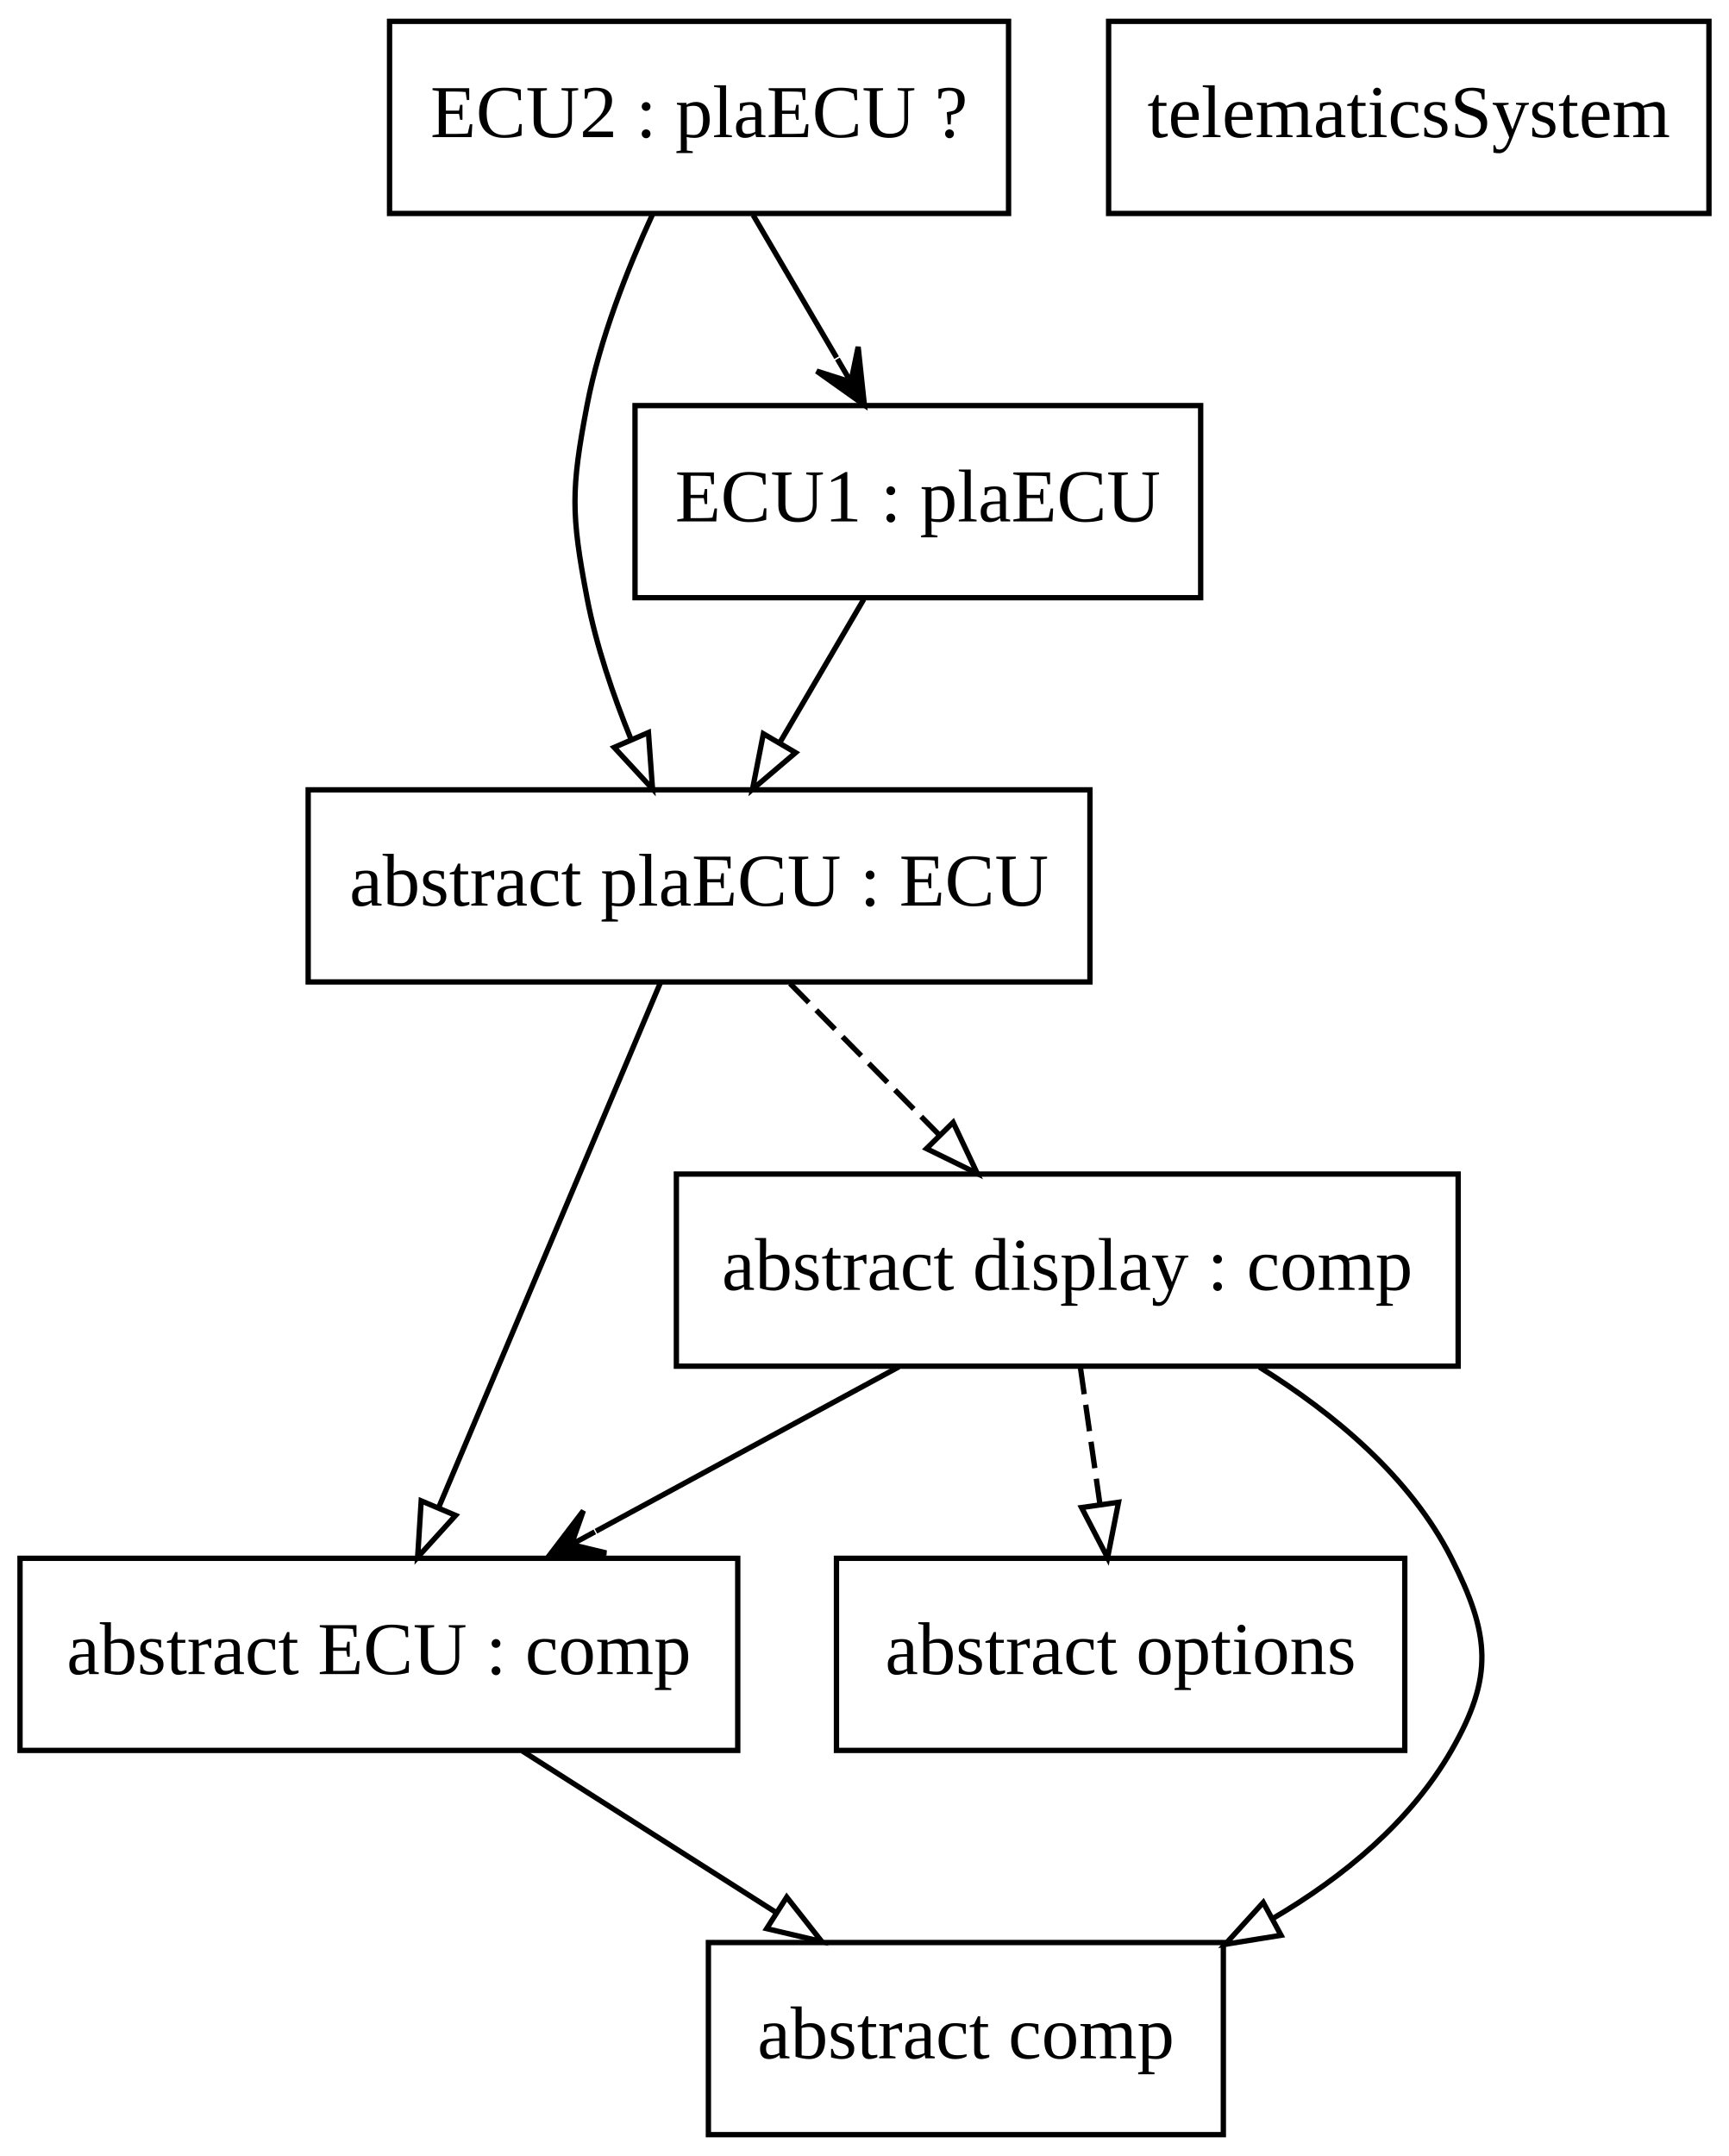
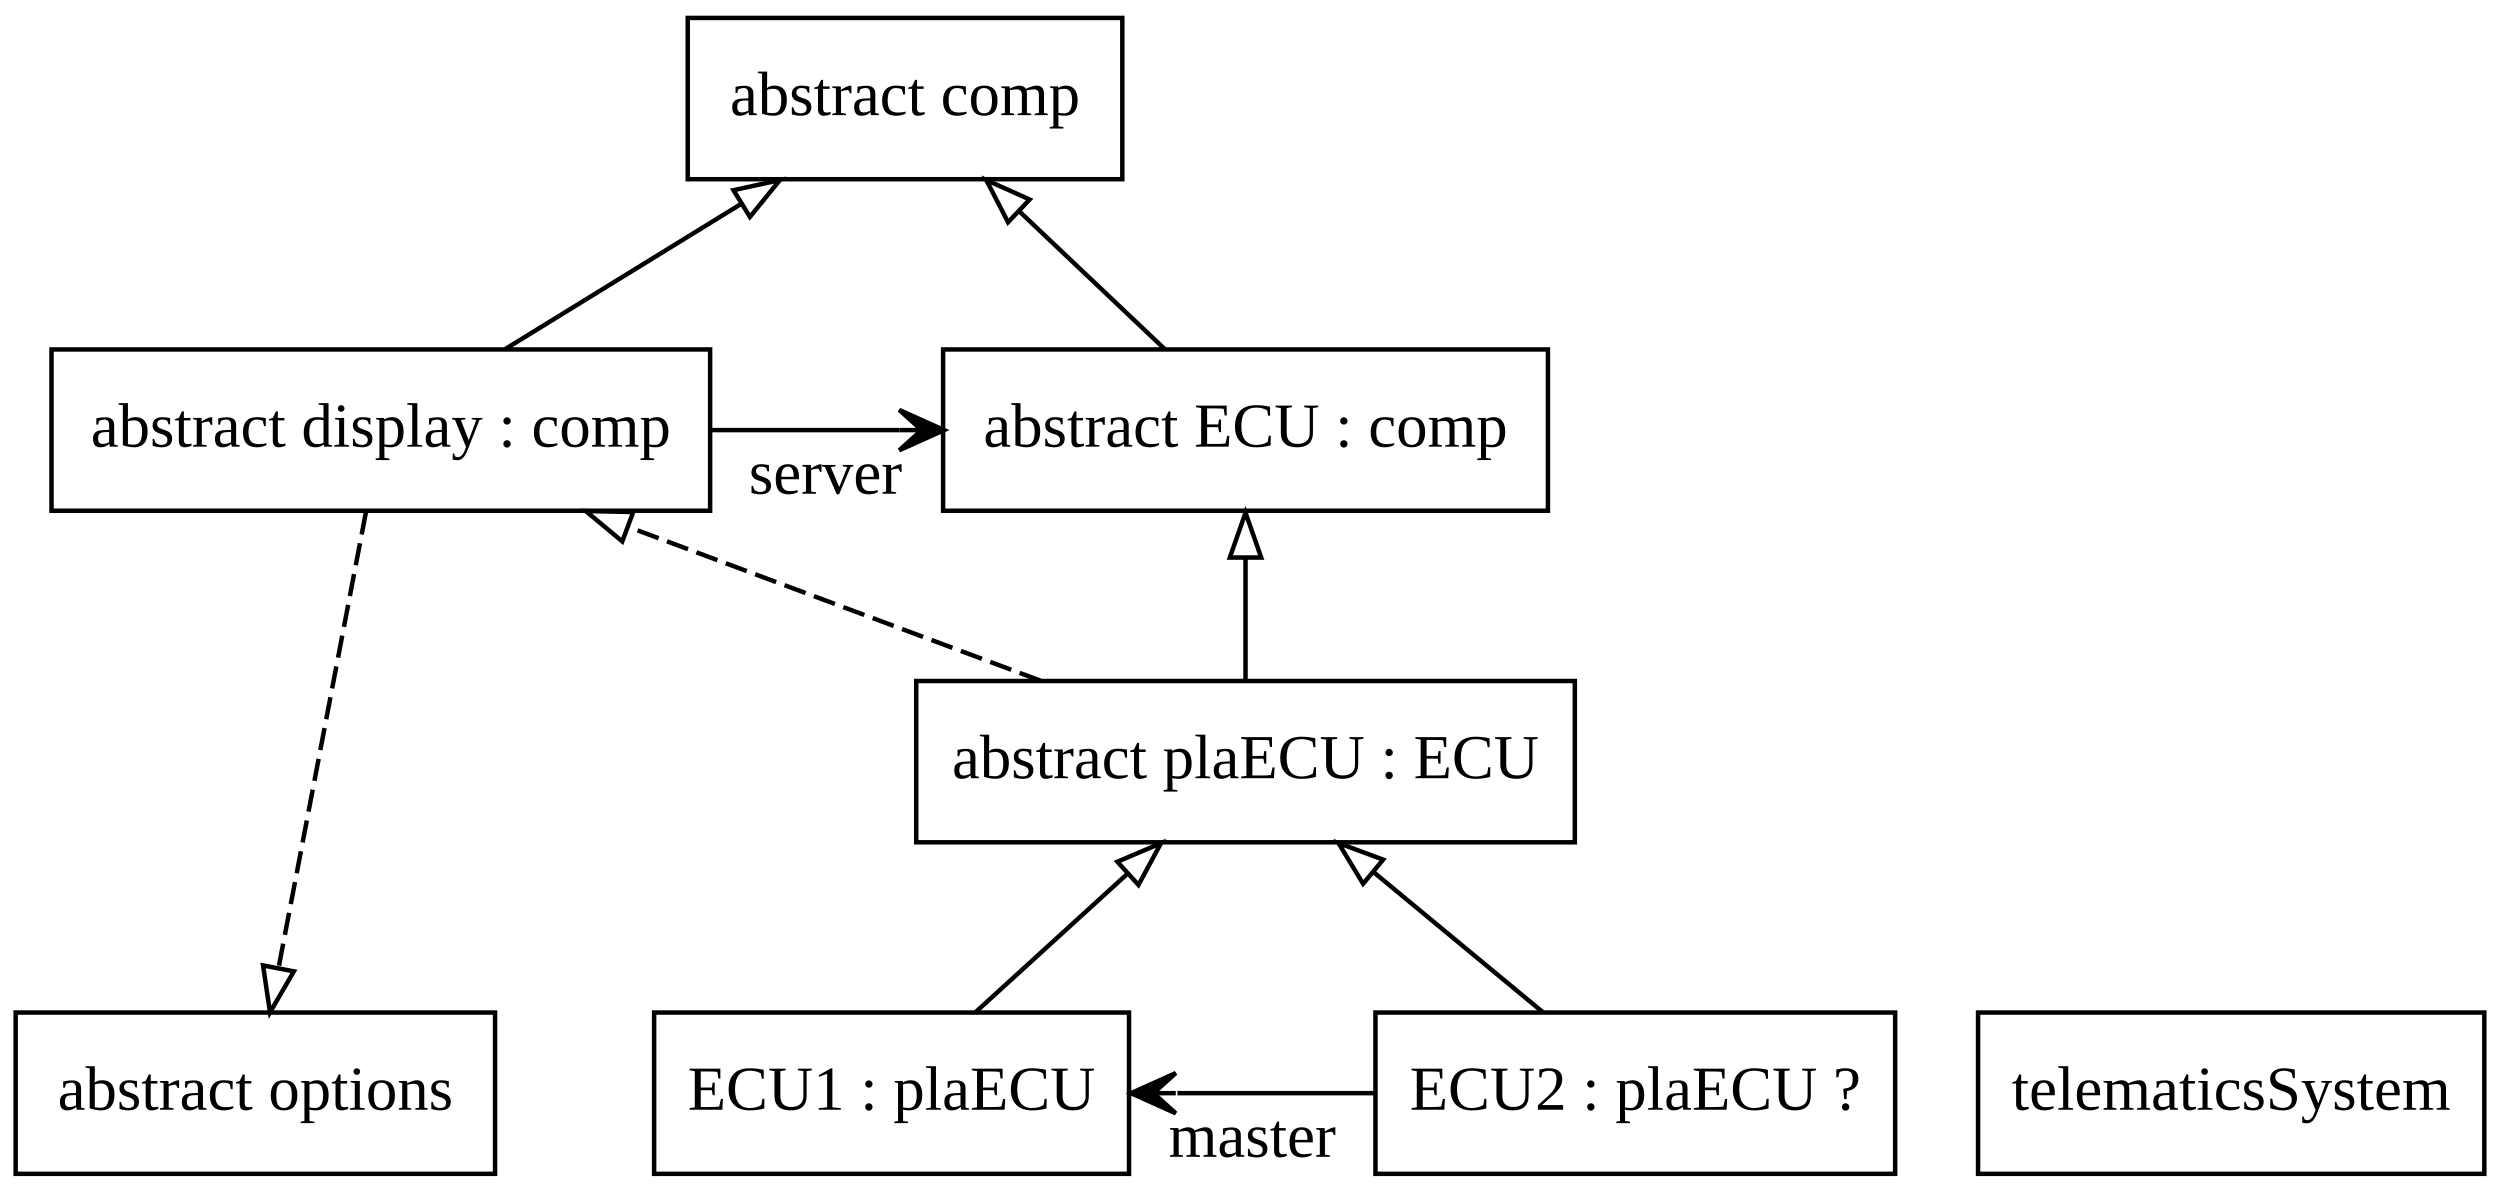
- <svg xmlns="http://www.w3.org/2000/svg" xmlns:xlink="http://www.w3.org/1999/xlink" width="324pt" height="404pt" viewBox="0.00 0.00 324.00 404.00">
-   <g id="graph1" class="graph" transform="scale(1 1) rotate(0) translate(4 400)">
-     <polygon fill="white" stroke="white" points="-4,5 -4,-400 321,-400 321,5 -4,5" />
+ <svg xmlns="http://www.w3.org/2000/svg" xmlns:xlink="http://www.w3.org/1999/xlink" width="558pt" height="266pt" viewBox="0.00 0.00 558.00 266.00">
+   <g id="graph1" class="graph" transform="scale(1 1) rotate(0) translate(4 262)">
+     <polygon fill="white" stroke="white" points="-4,5 -4,-262 555,-262 555,5 -4,5" />
    <g id="node1" class="node">
      <a xlink:href="#c1_options" xlink:title="abstract options&#10;  xor size&#10;    small&#10;    large&#10;  cache ?&#10;    size : integer&#10;      fixed ?&#10;  [small &amp;&amp; cache =&gt; fixed]">
-         <polygon fill="none" stroke="black" points="259.25,-108 152.75,-108 152.75,-72 259.25,-72 259.25,-108" />
-         <text text-anchor="middle" x="206" y="-86.3" font-family="Times New Roman,serif" font-size="14.00">abstract options</text>
+         <polygon fill="none" stroke="black" points="106.5,-36 -0.5,-36 -0.5,-0 106.5,-0 106.5,-36" />
+         <text text-anchor="middle" x="53" y="-14.3" font-family="Times New Roman,serif" font-size="14.00">abstract options</text>
      </a>
    </g>
    <g id="node2" class="node">
      <a xlink:href="#c16_comp" xlink:title="abstract comp&#10;  version : integer = 1 + 2">
-         <polygon fill="none" stroke="black" points="225.25,-36 128.75,-36 128.75,-0 225.25,-0 225.25,-36" />
-         <text text-anchor="middle" x="177" y="-14.3" font-family="Times New Roman,serif" font-size="14.00">abstract comp</text>
+         <polygon fill="none" stroke="black" points="246.5,-258 149.5,-258 149.5,-222 246.5,-222 246.5,-258" />
+         <text text-anchor="middle" x="198" y="-236.3" font-family="Times New Roman,serif" font-size="14.00">abstract comp</text>
      </a>
    </g>
    <g id="node3" class="node">
      <a xlink:href="#c23_ECU" xlink:title="abstract ECU : comp">
-         <polygon fill="none" stroke="black" points="134.25,-108 -0.25,-108 -0.25,-72 134.25,-72 134.25,-108" />
-         <text text-anchor="middle" x="67" y="-86.3" font-family="Times New Roman,serif" font-size="14.00">abstract ECU : comp</text>
+         <polygon fill="none" stroke="black" points="341.5,-184 206.5,-184 206.5,-148 341.5,-148 341.5,-184" />
+         <text text-anchor="middle" x="274" y="-162.3" font-family="Times New Roman,serif" font-size="14.00">abstract ECU : comp</text>
      </a>
    </g>
    <g id="edge2" class="edge">
-       <path fill="none" stroke="black" d="M93.909,-71.876C108.158,-62.808 125.846,-51.552 141.236,-41.759" />
-       <polygon fill="none" stroke="black" points="143.43,-44.511 149.988,-36.19 139.672,-38.606 143.43,-44.511" />
+       <path fill="none" stroke="black" d="M255.989,-184.063C246.311,-193.232 234.214,-204.692 223.577,-214.769" />
+       <polygon fill="none" stroke="black" points="220.997,-212.392 216.145,-221.81 225.812,-217.473 220.997,-212.392" />
    </g>
    <g id="node5" class="node">
      <a xlink:href="#c24_display" xlink:title="abstract display : comp&#10;  server -&gt; ECU&#10;  `options&#10;  [this.version &gt;= server.version]">
-         <polygon fill="none" stroke="black" points="269.25,-180 122.75,-180 122.75,-144 269.25,-144 269.25,-180" />
-         <text text-anchor="middle" x="196" y="-158.3" font-family="Times New Roman,serif" font-size="14.00">abstract display : comp</text>
+         <polygon fill="none" stroke="black" points="154.5,-184 7.5,-184 7.5,-148 154.5,-148 154.5,-184" />
+         <text text-anchor="middle" x="81" y="-162.3" font-family="Times New Roman,serif" font-size="14.00">abstract display : comp</text>
      </a>
    </g>
    <g id="edge6" class="edge">
-       <path fill="none" stroke="black" stroke-dasharray="5,2" d="M198.472,-143.697C199.574,-135.983 200.898,-126.712 202.127,-118.112" />
-       <polygon fill="none" stroke="black" points="205.607,-118.499 203.557,-108.104 198.677,-117.509 205.607,-118.499" />
+       <path fill="none" stroke="black" stroke-dasharray="5,2" d="M77.667,-147.622C72.85,-122.502 63.895,-75.81 58.203,-46.128" />
+       <polygon fill="none" stroke="black" points="61.588,-45.196 56.267,-36.034 54.713,-46.514 61.588,-45.196" />
    </g>
    <g id="edge4" class="edge">
-       <path fill="none" stroke="black" d="M232.027,-143.815C245.919,-135.165 260.296,-123.237 268,-108 275.219,-93.721 275.974,-85.872 268,-72 260.302,-58.607 247.772,-48.282 234.439,-40.458" />
-       <polygon fill="none" stroke="black" points="236.064,-37.357 225.604,-35.67 232.729,-43.512 236.064,-37.357" />
+       <path fill="none" stroke="black" d="M108.727,-184.063C124.495,-193.766 144.431,-206.034 161.462,-216.515" />
+       <polygon fill="none" stroke="black" points="159.715,-219.55 170.066,-221.81 163.384,-213.588 159.715,-219.55" />
    </g>
    <g id="edge8" class="edge">
-       <path fill="none" stroke="black" d="M164.443,-143.876C147.342,-134.596 126.018,-123.025 107.681,-113.075" />
-       <polygon fill="black" stroke="black" points="98.678,-108.19 109.614,-109.004 103.073,-110.574 107.468,-112.959 107.468,-112.959 107.468,-112.959 103.073,-110.574 105.321,-116.914 98.678,-108.19 98.678,-108.19" />
+       <path fill="none" stroke="black" d="M154.516,-166C168.317,-166 182.784,-166 196.696,-166" />
+       <polygon fill="black" stroke="black" points="206.711,-166 196.711,-170.5 201.711,-166 196.711,-166 196.711,-166 196.711,-166 201.711,-166 196.711,-161.5 206.711,-166 206.711,-166" />
+       <text text-anchor="middle" x="180.25" y="-151.8" font-family="Times New Roman,serif" font-size="14.00">server</text>
    </g>
    <g id="node9" class="node">
      <a xlink:href="#c43_plaECU" xlink:title="abstract plaECU : ECU&#10;  `display 1..2&#10;    [server = parent&#10;     !options.cache]">
-         <polygon fill="none" stroke="black" points="200.25,-252 53.75,-252 53.75,-216 200.25,-216 200.25,-252" />
-         <text text-anchor="middle" x="127" y="-230.3" font-family="Times New Roman,serif" font-size="14.00">abstract plaECU : ECU</text>
+         <polygon fill="none" stroke="black" points="347.5,-110 200.5,-110 200.5,-74 347.5,-74 347.5,-110" />
+         <text text-anchor="middle" x="274" y="-88.3" font-family="Times New Roman,serif" font-size="14.00">abstract plaECU : ECU</text>
      </a>
    </g>
    <g id="edge10" class="edge">
-       <path fill="none" stroke="black" d="M119.763,-215.871C109.447,-191.457 90.419,-146.426 78.254,-117.635" />
-       <polygon fill="none" stroke="black" points="81.379,-116.038 74.263,-108.189 74.931,-118.763 81.379,-116.038" />
+       <path fill="none" stroke="black" d="M274,-110.063C274,-118.193 274,-128.124 274,-137.295" />
+       <polygon fill="none" stroke="black" points="270.5,-137.559 274,-147.559 277.5,-137.559 270.5,-137.559" />
    </g>
    <g id="edge12" class="edge">
-       <path fill="none" stroke="black" stroke-dasharray="5,2" d="M144.056,-215.697C152.495,-207.135 162.825,-196.656 172.043,-187.304" />
-       <polygon fill="none" stroke="black" points="174.613,-189.683 179.14,-180.104 169.627,-184.769 174.613,-189.683" />
+       <path fill="none" stroke="black" stroke-dasharray="5,2" d="M228.262,-110.063C200.721,-120.337 165.468,-133.489 136.36,-144.348" />
+       <polygon fill="none" stroke="black" points="134.89,-141.16 126.744,-147.935 137.337,-147.719 134.89,-141.16" />
    </g>
    <g id="node12" class="node">
      <a xlink:href="#c53_ECU1" xlink:title="ECU1 : plaECU">
-         <polygon fill="none" stroke="black" points="221,-324 115,-324 115,-288 221,-288 221,-324" />
-         <text text-anchor="middle" x="168" y="-302.3" font-family="Times New Roman,serif" font-size="14.00">ECU1 : plaECU</text>
+         <polygon fill="none" stroke="black" points="248,-36 142,-36 142,-0 248,-0 248,-36" />
+         <text text-anchor="middle" x="195" y="-14.3" font-family="Times New Roman,serif" font-size="14.00">ECU1 : plaECU</text>
      </a>
    </g>
    <g id="edge14" class="edge">
-       <path fill="none" stroke="black" d="M157.865,-287.697C153.148,-279.644 147.438,-269.894 142.218,-260.982" />
-       <polygon fill="none" stroke="black" points="145.092,-258.964 137.018,-252.104 139.052,-262.502 145.092,-258.964" />
+       <path fill="none" stroke="black" d="M213.722,-36.063C223.88,-45.321 236.6,-56.914 247.735,-67.062" />
+       <polygon fill="none" stroke="black" points="245.39,-69.661 255.139,-73.81 250.105,-64.487 245.39,-69.661" />
    </g>
    <g id="node14" class="node">
      <a xlink:href="#c7_ECU2" xlink:title="ECU2 : plaECU ?&#10;  master -&gt; ECU1">
-         <polygon fill="none" stroke="black" points="185,-396 69,-396 69,-360 185,-360 185,-396" />
-         <text text-anchor="middle" x="127" y="-374.3" font-family="Times New Roman,serif" font-size="14.00">ECU2 : plaECU ?</text>
+         <polygon fill="none" stroke="black" points="419,-36 303,-36 303,-0 419,-0 419,-36" />
+         <text text-anchor="middle" x="361" y="-14.3" font-family="Times New Roman,serif" font-size="14.00">ECU2 : plaECU ?</text>
      </a>
    </g>
    <g id="edge16" class="edge">
-       <path fill="none" stroke="black" d="M118.282,-359.833C113.625,-349.694 108.375,-336.444 106,-324 103,-308.284 103,-303.716 106,-288 107.707,-279.056 110.9,-269.695 114.289,-261.373" />
-       <polygon fill="none" stroke="black" points="117.514,-262.734 118.282,-252.167 111.092,-259.949 117.514,-262.734" />
+       <path fill="none" stroke="black" d="M340.382,-36.063C329.088,-45.41 314.917,-57.138 302.572,-67.354" />
+       <polygon fill="none" stroke="black" points="300.244,-64.738 294.771,-73.81 304.707,-70.131 300.244,-64.738" />
    </g>
    <g id="edge18" class="edge">
-       <path fill="none" stroke="black" d="M137.135,-359.697C141.852,-351.644 147.562,-341.894 152.782,-332.982" />
-       <polygon fill="black" stroke="black" points="157.982,-324.104 156.811,-335.008 155.455,-328.419 152.928,-332.733 152.928,-332.733 152.928,-332.733 155.455,-328.419 149.045,-330.459 157.982,-324.104 157.982,-324.104" />
+       <path fill="none" stroke="black" d="M302.783,-18C288.56,-18 273.268,-18 258.8,-18" />
+       <polygon fill="black" stroke="black" points="248.437,-18 258.437,-13.5 253.437,-18 258.437,-18 258.437,-18 258.437,-18 253.437,-18 258.437,-22.5 248.437,-18 248.437,-18" />
+       <text text-anchor="middle" x="275.5" y="-3.8" font-family="Times New Roman,serif" font-size="14.00">master</text>
    </g>
    <g id="node17" class="node">
      <a xlink:href="#c65_telematicsSystem" xlink:title="telematicsSystem&#10;  xor channel&#10;    single&#10;    dual&#10;  extraDisplay ?&#10;  xor size&#10;    small&#10;    large&#10;  [dual &lt;=&gt; ECU2&#10;   extraDisplay &lt;=&gt; #ECU1.display = 2&#10;   extraDisplay &lt;=&gt; (ECU2 =&gt; #ECU2.display = 2)&#10;   large &lt;=&gt; !plaECU.display.options.size.small&#10;   small &lt;=&gt; !plaECU.display.options.size.large]">
-         <polygon fill="none" stroke="black" points="316.25,-396 203.75,-396 203.75,-360 316.25,-360 316.25,-396" />
-         <text text-anchor="middle" x="260" y="-374.3" font-family="Times New Roman,serif" font-size="14.00">telematicsSystem</text>
+         <polygon fill="none" stroke="black" points="550.5,-36 437.5,-36 437.5,-0 550.5,-0 550.5,-36" />
+         <text text-anchor="middle" x="494" y="-14.3" font-family="Times New Roman,serif" font-size="14.00">telematicsSystem</text>
      </a>
    </g>
  </g>
</svg>
